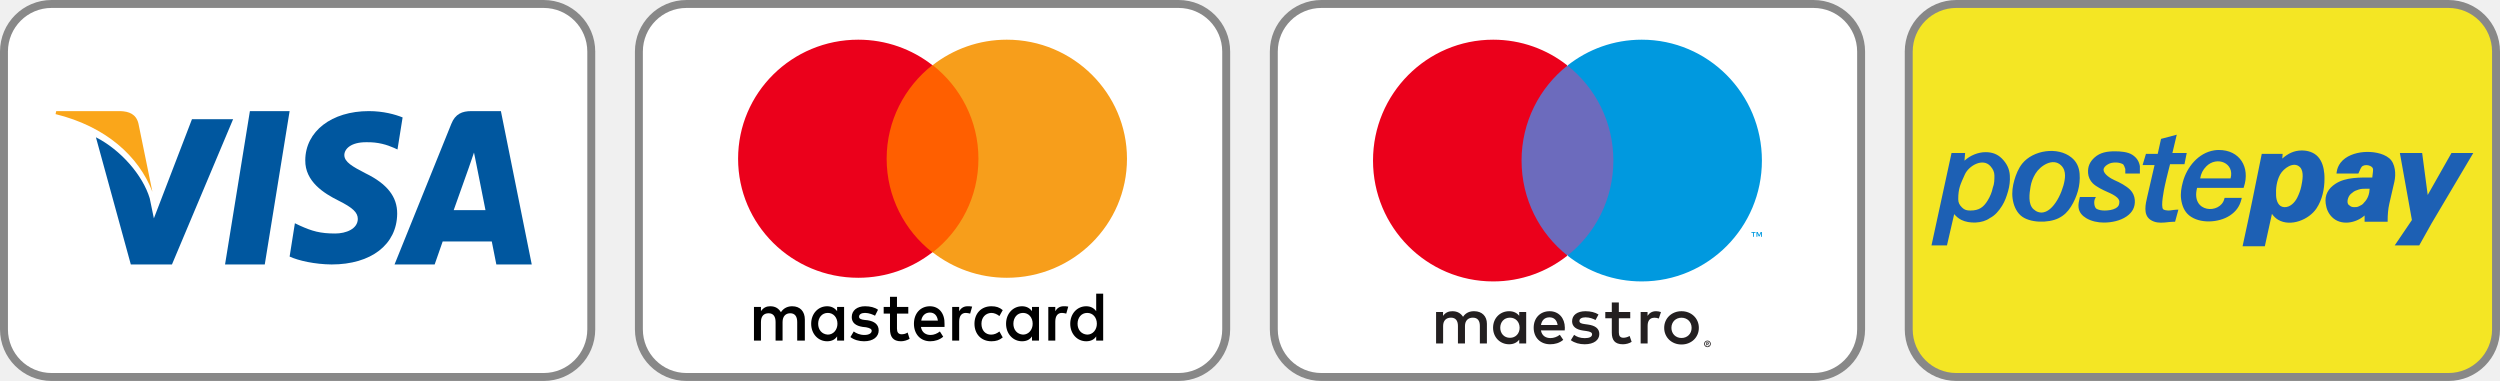
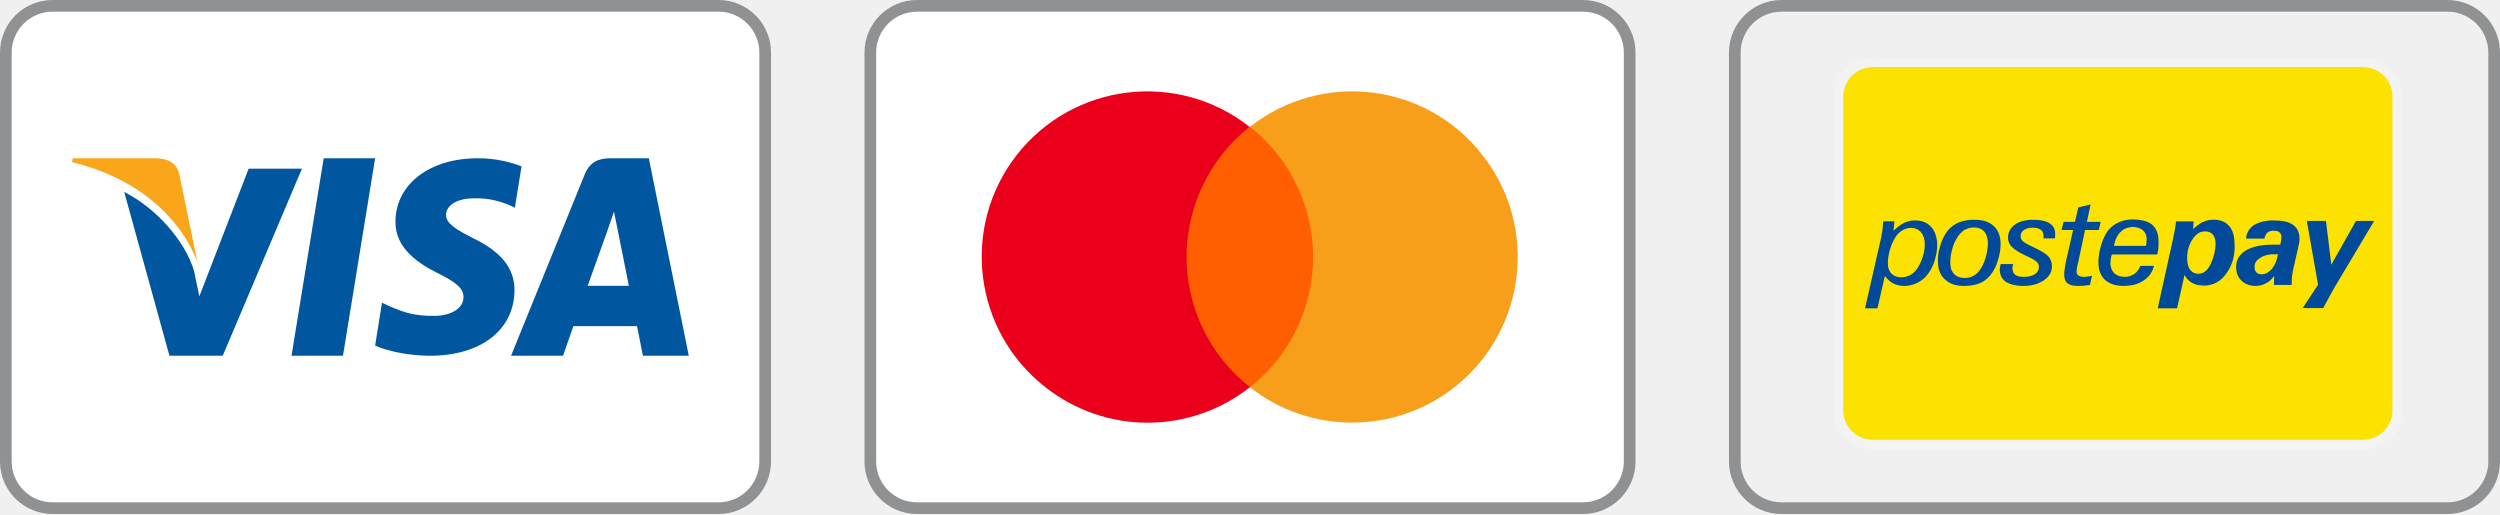
- <svg xmlns="http://www.w3.org/2000/svg" width="315px" height="48px" viewBox="0 0 315 48" version="1.1">
-   <g id="Planche-logo-2" stroke="none" stroke-width="1" fill="none" fill-rule="evenodd">
-     <g id="Group-5">
-       <g id="Group-3" transform="translate(80, 0)">
-         <rect id="Rectangle-Copy-2" stroke="#888888" fill="#FFFFFF" x="0.5" y="0.5" width="74" height="47" rx="6" />
-         <g id="Mastercard-logo-Copy" transform="translate(13, 5)" fill-rule="nonzero">
-           <g id="g15" transform="translate(2, 32)" fill="#000000">
-             <path d="M6.411,5.912 L6.411,3.265 C6.411,2.25 5.825,1.588 4.819,1.588 C4.316,1.588 3.771,1.765 3.394,2.338 C3.101,1.853 2.682,1.588 2.053,1.588 C1.634,1.588 1.215,1.721 0.88,2.206 L0.88,1.676 L0,1.676 L0,5.912 L0.88,5.912 L0.88,3.574 C0.88,2.824 1.257,2.471 1.844,2.471 C2.43,2.471 2.724,2.868 2.724,3.574 L2.724,5.912 L3.604,5.912 L3.604,3.574 C3.604,2.824 4.023,2.471 4.568,2.471 C5.154,2.471 5.448,2.868 5.448,3.574 L5.448,5.912 L6.411,5.912 L6.411,5.912 Z M19.444,1.676 L18.019,1.676 L18.019,0.397 L17.139,0.397 L17.139,1.676 L16.343,1.676 L16.343,2.515 L17.139,2.515 L17.139,4.456 C17.139,5.426 17.516,6 18.522,6 C18.899,6 19.318,5.868 19.611,5.691 L19.36,4.897 C19.109,5.074 18.815,5.118 18.606,5.118 C18.187,5.118 18.019,4.853 18.019,4.412 L18.019,2.515 L19.444,2.515 L19.444,1.676 L19.444,1.676 Z M26.903,1.588 C26.4,1.588 26.065,1.853 25.855,2.206 L25.855,1.676 L24.975,1.676 L24.975,5.912 L25.855,5.912 L25.855,3.529 C25.855,2.824 26.149,2.426 26.693,2.426 C26.861,2.426 27.07,2.471 27.238,2.515 L27.49,1.632 C27.322,1.588 27.07,1.588 26.903,1.588 L26.903,1.588 L26.903,1.588 Z M15.63,2.029 C15.211,1.721 14.625,1.588 13.996,1.588 C12.99,1.588 12.32,2.118 12.32,2.956 C12.32,3.662 12.823,4.059 13.703,4.191 L14.122,4.235 C14.583,4.324 14.834,4.456 14.834,4.676 C14.834,4.985 14.499,5.206 13.912,5.206 C13.326,5.206 12.865,4.985 12.571,4.765 L12.152,5.471 C12.613,5.824 13.242,6 13.87,6 C15.044,6 15.714,5.426 15.714,4.632 C15.714,3.882 15.17,3.485 14.331,3.353 L13.912,3.309 C13.535,3.265 13.242,3.176 13.242,2.912 C13.242,2.603 13.535,2.426 13.996,2.426 C14.499,2.426 15.002,2.647 15.253,2.779 L15.63,2.029 L15.63,2.029 Z M39.013,1.588 C38.51,1.588 38.175,1.853 37.966,2.206 L37.966,1.676 L37.086,1.676 L37.086,5.912 L37.966,5.912 L37.966,3.529 C37.966,2.824 38.259,2.426 38.804,2.426 C38.971,2.426 39.181,2.471 39.349,2.515 L39.6,1.632 C39.432,1.588 39.181,1.588 39.013,1.588 L39.013,1.588 L39.013,1.588 Z M27.783,3.794 C27.783,5.074 28.621,6 29.92,6 C30.507,6 30.926,5.868 31.345,5.515 L30.926,4.765 C30.59,5.029 30.255,5.162 29.878,5.162 C29.166,5.162 28.663,4.632 28.663,3.794 C28.663,3 29.166,2.471 29.878,2.426 C30.255,2.426 30.59,2.559 30.926,2.824 L31.345,2.074 C30.926,1.721 30.507,1.588 29.92,1.588 C28.621,1.588 27.783,2.515 27.783,3.794 L27.783,3.794 L27.783,3.794 Z M35.912,3.794 L35.912,1.676 L35.032,1.676 L35.032,2.206 C34.739,1.809 34.32,1.588 33.775,1.588 C32.644,1.588 31.764,2.515 31.764,3.794 C31.764,5.074 32.644,6 33.775,6 C34.362,6 34.781,5.779 35.032,5.382 L35.032,5.912 L35.912,5.912 L35.912,3.794 Z M32.686,3.794 C32.686,3.044 33.147,2.426 33.901,2.426 C34.613,2.426 35.116,3 35.116,3.794 C35.116,4.544 34.613,5.162 33.901,5.162 C33.147,5.118 32.686,4.544 32.686,3.794 L32.686,3.794 Z M22.168,1.588 C20.994,1.588 20.156,2.471 20.156,3.794 C20.156,5.118 20.994,6 22.21,6 C22.796,6 23.383,5.824 23.844,5.426 L23.425,4.765 C23.09,5.029 22.67,5.206 22.251,5.206 C21.707,5.206 21.162,4.941 21.036,4.191 L24.011,4.191 C24.011,4.059 24.011,3.971 24.011,3.838 C24.053,2.471 23.299,1.588 22.168,1.588 L22.168,1.588 L22.168,1.588 Z M22.168,2.382 C22.712,2.382 23.09,2.735 23.173,3.397 L21.078,3.397 C21.162,2.824 21.539,2.382 22.168,2.382 L22.168,2.382 Z M44,3.794 L44,0 L43.12,0 L43.12,2.206 C42.827,1.809 42.408,1.588 41.863,1.588 C40.731,1.588 39.851,2.515 39.851,3.794 C39.851,5.074 40.731,6 41.863,6 C42.45,6 42.869,5.779 43.12,5.382 L43.12,5.912 L44,5.912 L44,3.794 Z M40.773,3.794 C40.773,3.044 41.234,2.426 41.989,2.426 C42.701,2.426 43.204,3 43.204,3.794 C43.204,4.544 42.701,5.162 41.989,5.162 C41.234,5.118 40.773,4.544 40.773,3.794 L40.773,3.794 Z M11.356,3.794 L11.356,1.676 L10.476,1.676 L10.476,2.206 C10.183,1.809 9.764,1.588 9.219,1.588 C8.088,1.588 7.208,2.515 7.208,3.794 C7.208,5.074 8.088,6 9.219,6 C9.806,6 10.225,5.779 10.476,5.382 L10.476,5.912 L11.356,5.912 L11.356,3.794 Z M8.088,3.794 C8.088,3.044 8.549,2.426 9.303,2.426 C10.015,2.426 10.518,3 10.518,3.794 C10.518,4.544 10.015,5.162 9.303,5.162 C8.549,5.118 8.088,4.544 8.088,3.794 Z" id="XMLID_1775_" />
-           </g>
-           <g id="XMLID_328_">
-             <rect id="rect19" fill="#FF5F00" x="17.876" y="3.208" width="13.249" height="23.583" />
-             <path d="M18.717,15 C18.717,10.208 20.988,5.958 24.479,3.208 C21.913,1.208 18.675,0 15.142,0 C6.772,0 0,6.708 0,15 C0,23.292 6.772,30 15.142,30 C18.675,30 21.913,28.792 24.479,26.792 C20.988,24.083 18.717,19.792 18.717,15 Z" id="XMLID_330_" fill="#EB001B" />
-             <path d="M49,15 C49,23.292 42.228,30 33.858,30 C30.325,30 27.087,28.792 24.521,26.792 C28.054,24.042 30.283,19.792 30.283,15 C30.283,10.208 28.012,5.958 24.521,3.208 C27.087,1.208 30.325,0 33.858,0 C42.228,0 49,6.75 49,15 Z" id="path22" fill="#F79E1B" />
+ <svg xmlns="http://www.w3.org/2000/svg" xmlns:xlink="http://www.w3.org/1999/xlink" width="107" height="22" viewBox="0 0 107 22" version="1.1" id="svg5" xml:space="preserve">
+   <defs id="defs1">
+     <rect id="path-1" x="0" y="0" width="33" height="22" rx="2" />
+   </defs>
+   <g id="Page-1" stroke="none" stroke-width="1" fill="none" fill-rule="evenodd">
+     <g id="Frise-couleur">
+       <g id="Visa">
+         <rect id="Rectangle" stroke="#909192" stroke-width="0.5" fill="#ffffff" x="0.25" y="0.25" width="32.5" height="21.5" rx="2" />
+         <g id="Visa_Inc._logo" transform="translate(3.08,6.7733)" fill-rule="nonzero">
+           <polygon id="polygon9" fill="#00579f" points="10.774,0 12.976,0 11.599,8.453 9.397,8.453 " />
+           <path d="M 19.241,0.348 C 18.829,0.183 18.175,0 17.368,0 c -2.062,0 -3.515,1.114 -3.523,2.707 -0.017,1.175 1.04,1.828 1.83,2.22 0.808,0.4 1.083,0.662 1.083,1.019 -0.008,0.548 -0.653,0.801 -1.254,0.801 -0.834,0 -1.28,-0.13 -1.959,-0.435 L 13.269,6.181 12.976,8.018 c 0.49,0.226 1.392,0.427 2.329,0.436 2.191,0 3.618,-1.097 3.635,-2.795 0.008,-0.932 -0.55,-1.645 -1.753,-2.229 -0.73,-0.374 -1.178,-0.627 -1.178,-1.01 0.009,-0.348 0.378,-0.705 1.203,-0.705 0.679,-0.017 1.178,0.148 1.556,0.313 l 0.189,0.087 0.284,-1.767 z" id="path11" fill="#00579f" />
+           <path d="m 22.073,5.459 c 0.175,-0.486 0.846,-2.365 0.846,-2.365 -0.009,0.018 0.174,-0.495 0.279,-0.809 l 0.148,0.728 c 0,0 0.401,2.023 0.489,2.446 -0.331,0 -1.343,0 -1.762,0 z M 24.69,0 H 23.05 C 22.544,0 22.16,0.153 21.942,0.701 L 18.793,8.453 h 2.224 c 0,0 0.366,-1.043 0.445,-1.268 0.244,0 2.408,0 2.722,0 0.061,0.297 0.253,1.268 0.253,1.268 H 26.4 L 24.69,0 Z" id="path13" fill="#00579f" />
+           <path d="M 7.563,0.445 5.451,5.912 5.22,4.803 C 4.829,3.524 3.604,2.134 2.237,1.443 L 4.172,8.453 H 6.453 L 9.844,0.445 H 7.563 Z" id="path15" fill="#00579f" />
+           <path d="M 3.595,0 H 0.036 L 0,0.165 C 2.776,0.844 4.614,2.482 5.369,4.449 L 4.596,0.688 C 4.469,0.165 4.077,0.017 3.595,0 Z" id="path17" fill="#faa61a" />
+         </g>
+       </g>
+       <g id="Mastercard" transform="translate(37)">
+         <rect id="Rectangle-Copy" stroke="#909192" stroke-width="0.5" fill="#ffffff" x="0.25" y="0.25" width="32.5" height="21.5" rx="2" />
+         <g id="ma_symbol" transform="translate(5.0182,3.9117)" fill-rule="nonzero">
+           <g id="Group">
+             <rect id="rect1" fill="#ff5f00" x="8.372" y="1.517" width="6.201" height="11.142" />
+             <path d="m 8.765,7.088 c 0,-2.165 1.004,-4.232 2.697,-5.571 -3.071,-2.421 -7.539,-1.89 -9.961,1.201 -2.402,3.071 -1.87,7.52 1.22,9.941 2.579,2.028 6.181,2.028 8.76,0 C 9.769,11.321 8.765,9.254 8.765,7.088 Z" id="Path" fill="#eb001b" />
+             <path d="m 22.939,7.088 c 0,3.917 -3.169,7.087 -7.087,7.087 -1.594,0 -3.13,-0.531 -4.37,-1.516 3.071,-2.421 3.602,-6.87 1.181,-9.961 -0.354,-0.433 -0.748,-0.846 -1.181,-1.181 3.071,-2.421 7.539,-1.89 9.941,1.201 0.984,1.24 1.516,2.776 1.516,4.37 z" id="path1" fill="#f79e1b" />
          </g>
        </g>
      </g>
-       <g id="Group-2">
-         <rect id="Rectangle-Copy" stroke="#888888" fill="#FFFFFF" x="0.5" y="0.5" width="74" height="47" rx="6" />
-         <g id="Visa_Inc._logo-Copy" transform="translate(7, 14)" fill-rule="nonzero">
-           <polygon id="polygon9" fill="#00579F" points="26.361 19.322 21.356 19.322 24.487 0 29.492 0" />
-           <path d="M43.729,0.796 C42.793,0.418 41.308,0 39.472,0 C34.785,0 31.484,2.547 31.464,6.188 C31.425,8.874 33.827,10.367 35.624,11.262 C37.46,12.178 38.084,12.775 38.084,13.591 C38.065,14.844 36.6,15.422 35.234,15.422 C33.339,15.422 32.324,15.124 30.781,14.427 L30.156,14.128 L29.492,18.327 C30.605,18.843 32.656,19.302 34.785,19.322 C39.765,19.322 43.007,16.815 43.045,12.934 C43.064,10.805 41.796,9.174 39.062,7.84 C37.402,6.985 36.385,6.408 36.385,5.532 C36.404,4.736 37.245,3.92 39.119,3.92 C40.662,3.881 41.795,4.258 42.654,4.637 L43.083,4.835 L43.729,0.796 L43.729,0.796 L43.729,0.796 Z" id="path11" fill="#00579F" />
-           <path d="M50.166,12.477 C50.563,11.367 52.09,7.071 52.09,7.071 C52.07,7.112 52.486,5.94 52.723,5.221 L53.06,6.886 C53.06,6.886 53.973,11.511 54.171,12.477 C53.418,12.477 51.118,12.477 50.166,12.477 L50.166,12.477 Z M56.113,0 L52.386,0 C51.237,0 50.364,0.349 49.868,1.603 L42.712,19.322 L47.767,19.322 C47.767,19.322 48.599,16.937 48.778,16.424 C49.333,16.424 54.251,16.424 54.964,16.424 C55.102,17.102 55.539,19.322 55.539,19.322 L60,19.322 L56.113,0 L56.113,0 L56.113,0 Z" id="path13" fill="#00579F" />
-           <path d="M17.189,1.017 L12.388,13.513 L11.863,10.978 C10.975,8.054 8.191,4.877 5.085,3.297 L9.483,19.322 L14.667,19.322 L22.373,1.017 L17.189,1.017 L17.189,1.017 L17.189,1.017 Z" id="path15" fill="#00579F" />
-           <path d="M8.17,0 L0.083,0 L0,0.378 C6.309,1.93 10.487,5.672 12.203,10.169 L10.445,1.572 C10.156,0.378 9.266,0.039 8.17,0 L8.17,0 Z" id="path17" fill="#FAA61A" />
-         </g>
-       </g>
-       <g id="Group-2-Copy" transform="translate(240, 0)" fill="#F4E624" stroke="#888888">
-         <rect id="Rectangle-Copy" x="0.5" y="0.5" width="74" height="47" rx="6" />
-       </g>
-       <g id="Group-4" transform="translate(160, 0)">
-         <rect id="Rectangle-Copy-3" stroke="#888888" fill="#FFFFFF" x="0.5" y="0.5" width="74" height="47" rx="6" />
-         <g id="Maestro_2016-Copy" transform="translate(13, 5)" fill-rule="nonzero">
-           <g id="Group" transform="translate(48.33784, 24.33784) scale(-1, 1) rotate(-180) translate(-48.33784, -24.33784) translate(47.67568, 23.83784)" fill="#0099DF">
-             <path d="M1.324,6.74460487e-15 L1.324,0.61 L1.165,0.61 L0.981,0.191 L0.799,0.61 L0.639,0.61 L0.639,6.74460487e-15 L0.752,6.74460487e-15 L0.752,0.46 L0.924,0.063 L1.04,0.063 L1.212,0.461 L1.212,6.74460487e-15 L1.324,6.74460487e-15 Z M0.316,4.35762537e-15 L0.316,0.506 L0.52,0.506 L0.52,0.609 L-1.41290883e-14,0.609 L-1.41290883e-14,0.506 L0.204,0.506 L0.204,4.35762537e-15 L0.316,4.35762537e-15 Z" id="Shape" />
-           </g>
-           <polygon id="Path" fill="#6C6BBD" points="31.122 27.149 17.878 27.149 17.878 3.311 31.122 3.311" />
-           <g id="Group" transform="translate(12.25, 15.22973) scale(-1, 1) rotate(-180) translate(-12.25, -15.22973) " fill="#EB001B">
-             <path d="M18.717,15.23 C18.717,20.087 20.978,24.415 24.5,27.203 C21.925,29.242 18.674,30.459 15.142,30.459 C6.779,30.459 -1.88197806e-14,23.641 -1.88197806e-14,15.23 C-1.88197806e-14,6.818 6.779,9.40989028e-15 15.142,9.40989028e-15 C18.674,9.40989028e-15 21.925,1.217 24.5,3.256 C20.978,6.045 18.717,10.372 18.717,15.23" id="Path" />
-           </g>
-           <g id="Group" transform="translate(36.75, 15.22973) scale(-1, 1) rotate(-180) translate(-36.75, -15.22973) translate(24.5, 0)" fill="#0099DF">
-             <path d="M24.5,15.23 C24.5,6.818 17.721,0 9.359,0 C5.827,0 2.576,1.217 0,3.256 C3.523,6.045 5.784,10.372 5.784,15.23 C5.784,20.087 3.523,24.415 0,27.203 C2.576,29.242 5.827,30.459 9.359,30.459 C17.721,30.459 24.5,23.641 24.5,15.23" id="Path" />
-           </g>
-           <g id="Group" transform="translate(24.5, 35.75676) scale(-1, 1) rotate(-180) translate(-24.5, -35.75676) translate(7.945946, 33.10811)" fill="#231F20">
-             <path d="M27.711,4.193 C27.888,4.193 28.142,4.16 28.337,4.085 L28.066,3.272 C27.88,3.347 27.695,3.372 27.517,3.372 C26.942,3.372 26.655,3.007 26.655,2.351 L26.655,0.126 L25.776,0.126 L25.776,4.094 L26.646,4.094 L26.646,3.612 C26.874,3.961 27.204,4.193 27.711,4.193 M24.464,3.305 L23.028,3.305 L23.028,1.512 C23.028,1.114 23.171,0.848 23.611,0.848 C23.839,0.848 24.126,0.923 24.387,1.073 L24.641,0.334 C24.362,0.143 23.923,0.027 23.543,0.027 C22.503,0.027 22.141,0.575 22.141,1.496 L22.141,3.305 L21.321,3.305 L21.321,4.094 L22.141,4.094 L22.141,5.297 L23.028,5.297 L23.028,4.094 L24.464,4.094 L24.464,3.305 Z M13.218,2.459 C13.312,3.032 13.665,3.422 14.291,3.422 C14.857,3.422 15.22,3.073 15.313,2.459 L13.218,2.459 Z M16.226,2.11 C16.218,3.347 15.44,4.193 14.308,4.193 C13.125,4.193 12.297,3.347 12.297,2.11 C12.297,0.849 13.159,0.028 14.368,0.028 C14.976,0.028 15.533,0.177 16.023,0.583 L15.592,1.223 C15.254,0.957 14.823,0.808 14.418,0.808 C13.852,0.808 13.337,1.065 13.21,1.778 L16.209,1.778 C16.218,1.887 16.226,1.994 16.226,2.11 M20.087,3.081 C19.842,3.231 19.344,3.422 18.829,3.422 C18.347,3.422 18.06,3.247 18.06,2.956 C18.06,2.691 18.363,2.616 18.743,2.567 L19.157,2.509 C20.036,2.384 20.568,2.019 20.568,1.321 C20.568,0.566 19.892,0.027 18.727,0.027 C18.067,0.027 17.459,0.193 16.978,0.542 L17.392,1.214 C17.687,0.99 18.127,0.799 18.736,0.799 C19.335,0.799 19.656,0.973 19.656,1.281 C19.656,1.504 19.428,1.629 18.947,1.695 L18.533,1.753 C17.628,1.878 17.138,2.276 17.138,2.923 C17.138,3.712 17.798,4.193 18.82,4.193 C19.462,4.193 20.045,4.052 20.467,3.778 L20.087,3.081 Z M30.923,3.374 C30.742,3.374 30.574,3.342 30.419,3.28 C30.264,3.218 30.13,3.13 30.016,3.018 C29.903,2.906 29.814,2.771 29.75,2.614 C29.685,2.458 29.653,2.285 29.653,2.097 C29.653,1.908 29.685,1.736 29.75,1.579 C29.814,1.422 29.903,1.287 30.016,1.175 C30.13,1.063 30.264,0.976 30.419,0.913 C30.574,0.85 30.742,0.82 30.923,0.82 C31.103,0.82 31.272,0.85 31.426,0.913 C31.582,0.976 31.717,1.063 31.831,1.175 C31.946,1.287 32.035,1.422 32.1,1.579 C32.165,1.736 32.197,1.908 32.197,2.097 C32.197,2.285 32.165,2.458 32.1,2.614 C32.035,2.771 31.946,2.906 31.831,3.018 C31.717,3.13 31.582,3.218 31.426,3.28 C31.272,3.342 31.103,3.374 30.923,3.374 M30.923,4.193 C31.236,4.193 31.526,4.14 31.793,4.033 C32.06,3.926 32.291,3.779 32.485,3.592 C32.681,3.405 32.832,3.184 32.943,2.929 C33.053,2.673 33.108,2.396 33.108,2.097 C33.108,1.797 33.053,1.52 32.943,1.264 C32.832,1.01 32.681,0.788 32.485,0.6 C32.291,0.413 32.06,0.267 31.793,0.16 C31.526,0.053 31.236,8.40168775e-17 30.923,8.40168775e-17 C30.609,8.40168775e-17 30.319,0.053 30.052,0.16 C29.785,0.267 29.556,0.413 29.363,0.6 C29.169,0.788 29.017,1.01 28.907,1.264 C28.797,1.52 28.742,1.797 28.742,2.097 C28.742,2.396 28.797,2.673 28.907,2.929 C29.017,3.184 29.169,3.405 29.363,3.592 C29.556,3.779 29.785,3.926 30.052,4.033 C30.319,4.14 30.609,4.193 30.923,4.193 M8.085,2.11 C8.085,2.807 8.55,3.38 9.31,3.38 C10.036,3.38 10.526,2.832 10.526,2.11 C10.526,1.388 10.036,0.841 9.31,0.841 C8.55,0.841 8.085,1.413 8.085,2.11 M11.354,2.11 L11.354,4.094 L10.476,4.094 L10.476,3.612 C10.197,3.969 9.775,4.193 9.201,4.193 C8.068,4.193 7.181,3.322 7.181,2.11 C7.181,0.899 8.068,0.027 9.201,0.027 C9.775,0.027 10.197,0.251 10.476,0.608 L10.476,0.126 L11.354,0.126 L11.354,2.11 Z M6.404,0.126 L6.404,2.616 C6.404,3.554 5.796,4.185 4.816,4.193 C4.3,4.202 3.768,4.044 3.396,3.488 C3.118,3.927 2.678,4.193 2.061,4.193 C1.63,4.193 1.208,4.069 0.878,3.604 L0.878,4.094 L-1.88197806e-14,4.094 L-1.88197806e-14,0.126 L0.887,0.126 L0.887,2.326 C0.887,3.014 1.276,3.38 1.875,3.38 C2.458,3.38 2.754,3.007 2.754,2.334 L2.754,0.126 L3.641,0.126 L3.641,2.326 C3.641,3.014 4.047,3.38 4.629,3.38 C5.23,3.38 5.517,3.007 5.517,2.334 L5.517,0.126 L6.404,0.126 Z" id="Shape" />
-           </g>
-           <g id="Group" transform="translate(42.21622, 38.24324) scale(-1, 1) rotate(-180) translate(-42.21622, -38.24324) translate(41.71622, 37.74324)" fill="#231F20">
-             <path d="M0.354,0.537 L0.354,0.434 L0.449,0.434 C0.47,0.434 0.488,0.439 0.5,0.447 C0.513,0.455 0.52,0.469 0.52,0.486 C0.52,0.503 0.513,0.516 0.5,0.524 C0.488,0.533 0.47,0.537 0.449,0.537 L0.354,0.537 Z M0.45,0.609 C0.499,0.609 0.537,0.598 0.564,0.576 C0.591,0.554 0.604,0.524 0.604,0.486 C0.604,0.454 0.594,0.428 0.572,0.407 C0.551,0.387 0.52,0.374 0.481,0.369 L0.607,0.224 L0.509,0.224 L0.392,0.368 L0.354,0.368 L0.354,0.224 L0.272,0.224 L0.272,0.609 L0.45,0.609 Z M0.425,0.092 C0.47,0.092 0.512,0.1 0.55,0.117 C0.589,0.134 0.623,0.157 0.652,0.186 C0.681,0.215 0.704,0.249 0.721,0.289 C0.737,0.328 0.746,0.37 0.746,0.415 C0.746,0.46 0.737,0.502 0.721,0.541 C0.704,0.58 0.681,0.615 0.652,0.644 C0.623,0.673 0.589,0.696 0.55,0.712 C0.512,0.729 0.47,0.737 0.425,0.737 C0.38,0.737 0.337,0.729 0.298,0.712 C0.258,0.696 0.223,0.673 0.194,0.644 C0.165,0.615 0.142,0.58 0.126,0.541 C0.109,0.502 0.101,0.46 0.101,0.415 C0.101,0.37 0.109,0.328 0.126,0.289 C0.142,0.249 0.165,0.215 0.194,0.186 C0.223,0.157 0.258,0.134 0.298,0.117 C0.337,0.1 0.38,0.092 0.425,0.092 M0.425,0.83 C0.484,0.83 0.538,0.819 0.589,0.797 C0.641,0.776 0.685,0.746 0.724,0.708 C0.762,0.671 0.792,0.627 0.814,0.576 C0.836,0.526 0.847,0.472 0.847,0.415 C0.847,0.358 0.836,0.304 0.814,0.254 C0.792,0.204 0.762,0.16 0.724,0.123 C0.685,0.085 0.641,0.055 0.589,0.033 C0.538,0.011 0.484,0 0.425,0 C0.365,0 0.31,0.011 0.258,0.033 C0.206,0.055 0.161,0.085 0.123,0.123 C0.085,0.16 0.055,0.204 0.033,0.254 C0.011,0.304 0,0.358 0,0.415 C0,0.472 0.011,0.526 0.033,0.576 C0.055,0.627 0.085,0.671 0.123,0.708 C0.161,0.746 0.206,0.776 0.258,0.797 C0.31,0.819 0.365,0.83 0.425,0.83" id="Shape" />
-           </g>
+       <g id="CB" transform="translate(74)">
+         <mask id="mask-2" fill="#ffffff">
+           <use xlink:href="#path-1" id="use1" />
+         </mask>
+         <rect stroke="#909192" stroke-width="0.5" x="0.25" y="0.25" width="32.5" height="21.5" rx="2" id="rect2" />
+         <g style="fill:none" id="g6" transform="matrix(0.4197501,0,0,0.4197501,4.470851,2.451941)">
+           <rect x="0.5" y="0.5" width="57" height="39" rx="3.5" fill="#fbe200" stroke="#f3f3f3" id="rect1-8" />
+           <path fill-rule="evenodd" clip-rule="evenodd" d="m 7.432,16.8 c -0.001,4e-4 -0.002,9e-4 -0.003,0.001 v 0.664 c -0.164,0.046 -0.331,0.142 -0.495,0.237 -0.31,0.214 -0.571,0.521 -0.759,0.904 -0.214,0.38 -0.38,0.832 -0.498,1.33 -0.119,0.521 -0.142,0.927 -0.119,1.261 0.023,0.38 0.165,0.667 0.403,0.904 0.238,0.214 0.548,0.333 0.927,0.333 0.189,0 0.375,-0.022 0.541,-0.071 v 0.948 H 7.221 C 6.769,23.313 6.412,23.217 6.079,23.052 5.769,22.887 5.485,22.623 5.247,22.293 l -0.759,3.303 H 3.224 V 25.593 L 4.864,18.392 C 4.888,18.25 4.912,18.114 4.935,17.977 4.959,17.84 4.983,17.703 5.006,17.561 5.029,17.277 5.053,17.013 5.079,16.729 h 1.142 l -0.096,0.974 c 0.356,-0.356 0.713,-0.64 1.069,-0.808 0.065,-0.042 0.147,-0.067 0.215,-0.088 0.008,-0.003 0.015,-0.005 0.023,-0.007 z m 0.003,6.512 v 6e-4 H 7.429 c 0.002,-2e-4 0.004,-4e-4 0.007,-6e-4 z m 0,0 v -0.95 c -0.002,7e-4 -0.004,0.001 -0.007,0.002 v -0.002 c 0.165,-0.046 0.333,-0.119 0.475,-0.191 0.31,-0.191 0.571,-0.475 0.785,-0.855 0.214,-0.38 0.38,-0.785 0.498,-1.234 0.119,-0.452 0.142,-0.878 0.119,-1.284 -0.046,-0.429 -0.191,-0.759 -0.429,-1.023 -0.261,-0.261 -0.594,-0.38 -0.974,-0.38 -0.165,0 -0.333,0.023 -0.475,0.073 v -0.002 c 0.001,-3e-4 0.002,-7e-4 0.003,-0.001 v -0.665 c 0.283,-0.118 0.615,-0.164 0.924,-0.164 0.617,0 1.142,0.191 1.521,0.571 0.403,0.38 0.617,0.927 0.69,1.591 0.046,0.475 0,0.997 -0.142,1.544 -0.119,0.548 -0.31,1.023 -0.571,1.426 -0.284,0.498 -0.667,0.878 -1.142,1.142 -0.378,0.236 -0.805,0.355 -1.277,0.402 z" fill="#004a99" id="path1-0" />
+           <path fill-rule="evenodd" clip-rule="evenodd" d="m 37.563,17.79 c 0.12,-0.02 0.226,-0.038 0.35,-0.038 0.31,0 0.548,0.096 0.733,0.281 0.168,0.168 0.287,0.429 0.31,0.785 0.023,0.307 0,0.663 -0.096,1.092 -0.092,0.429 -0.238,0.832 -0.403,1.188 -0.168,0.333 -0.333,0.571 -0.548,0.736 -0.119,0.096 -0.261,0.168 -0.403,0.191 v 0.007 c -0.091,0.023 -0.186,0.045 -0.281,0.045 -0.333,0 -0.594,-0.119 -0.785,-0.333 -0.214,-0.214 -0.31,-0.525 -0.356,-0.927 -0.069,-0.785 0.073,-1.498 0.452,-2.138 0.261,-0.449 0.594,-0.759 0.974,-0.878 v -0.003 c 0.018,-0.003 0.035,-0.006 0.052,-0.009 z m -0.052,-0.912 v -0.007 c 0.073,-0.023 0.119,-0.046 0.165,-0.073 0.333,-0.165 0.713,-0.238 1.115,-0.238 0.617,0 1.115,0.191 1.472,0.548 0.356,0.356 0.571,0.878 0.617,1.567 0.119,1.284 -0.119,2.376 -0.736,3.254 -0.594,0.904 -1.403,1.353 -2.399,1.353 -0.036,0 -0.078,-0.006 -0.119,-0.011 -0.04,-0.006 -0.08,-0.011 -0.116,-0.012 v -1.228 c -0.001,3e-4 -0.002,6e-4 -0.003,8e-4 v 1.227 c 0.001,0 0.002,0 0.003,0 v 0.007 c -0.356,-0.023 -0.667,-0.119 -0.927,-0.261 -0.333,-0.165 -0.594,-0.452 -0.785,-0.808 l -0.759,3.399 h -1.973 l 1.521,-6.89 c 0.191,-0.878 0.31,-1.544 0.356,-1.973 h 1.782 l -0.046,0.785 c 0.284,-0.261 0.548,-0.475 0.832,-0.64 z" fill="#004a99" id="path2" />
+           <path fill-rule="evenodd" clip-rule="evenodd" d="M 45.326,20.105 C 45.28,20.082 45.23,20.082 45.184,20.082 h -0.214 c -0.31,0 -0.594,0.023 -0.832,0.096 -0.261,0.073 -0.475,0.165 -0.667,0.31 -0.403,0.261 -0.571,0.594 -0.521,0.974 0,0.214 0.073,0.38 0.214,0.498 0.119,0.119 0.284,0.165 0.498,0.165 0.165,0 0.333,-0.023 0.475,-0.096 v -0.003 c 0.191,-0.096 0.38,-0.238 0.571,-0.452 0.31,-0.376 0.525,-0.875 0.617,-1.468 z m -1.188,-0.977 v 0.003 c 0.261,-0.023 0.571,-0.023 0.878,-0.023 h 0.333 0.214 c 0.014,-0.071 0.028,-0.135 0.041,-0.194 0.031,-0.14 0.055,-0.252 0.055,-0.353 0.023,-0.119 0.023,-0.214 0.023,-0.31 -0.023,-0.191 -0.096,-0.333 -0.238,-0.429 -0.119,-0.096 -0.31,-0.142 -0.548,-0.142 -0.284,0 -0.498,0.073 -0.64,0.191 -0.012,0.012 -0.024,0.022 -0.036,0.033 v 0 c -0.034,0.03 -0.066,0.058 -0.083,0.109 -0.096,0.119 -0.142,0.284 -0.191,0.475 h -1.878 c 0.046,-0.594 0.333,-1.046 0.808,-1.379 0.36,-0.211 0.762,-0.353 1.261,-0.426 0.238,-0.046 0.498,-0.046 0.759,-0.046 0.832,0 1.449,0.119 1.901,0.403 0.429,0.284 0.667,0.69 0.713,1.234 0.023,0.165 0.023,0.333 0,0.521 -0.019,0.136 -0.056,0.306 -0.095,0.482 l -0.024,0.112 -0.498,2.185 c -0.052,0.188 -0.079,0.375 -0.107,0.572 v 10e-5 c -0.011,0.077 -0.022,0.156 -0.035,0.236 -0.023,0.284 -0.023,0.548 -0.023,0.832 h -1.805 v -0.452 c 0,-0.085 0.006,-0.162 0.012,-0.24 v 0 c 0.006,-0.077 0.011,-0.153 0.011,-0.235 -0.238,0.333 -0.521,0.594 -0.808,0.736 v 0.003 l -0.046,0.023 c -0.31,0.165 -0.64,0.261 -1.046,0.261 -0.571,0 -1.023,-0.165 -1.379,-0.475 -0.356,-0.31 -0.548,-0.713 -0.594,-1.234 -0.073,-0.808 0.238,-1.426 0.904,-1.855 0.521,-0.333 1.234,-0.548 2.162,-0.617 z" fill="#004a99" id="path3-2" />
+           <path d="m 47.847,25.57 1.567,-2.376 -1.142,-6.511 h 1.95 l 0.544,4.468 2.518,-4.468 H 55.14 l -4.039,6.772 -1.165,2.115 z" fill="#004a99" id="path4-4" />
+           <path fill-rule="evenodd" clip-rule="evenodd" d="m 13.827,17.42 c 0.162,-0.048 0.306,-0.071 0.469,-0.071 0.452,0 0.785,0.119 1.02,0.36 0.238,0.214 0.383,0.571 0.429,1.069 0.023,0.38 -0.023,0.808 -0.142,1.33 -0.119,0.498 -0.284,0.95 -0.521,1.353 -0.214,0.356 -0.452,0.62 -0.736,0.785 -0.141,0.095 -0.328,0.168 -0.518,0.214 V 22.458 c -0.142,0.023 -0.287,0.046 -0.452,0.046 -0.429,0 -0.762,-0.119 -1.023,-0.356 -0.238,-0.238 -0.406,-0.544 -0.429,-0.974 -0.023,-0.38 0,-0.832 0.119,-1.353 0.119,-0.521 0.284,-0.95 0.498,-1.307 0.211,-0.38 0.475,-0.663 0.759,-0.878 0.165,-0.096 0.356,-0.168 0.521,-0.214 h 0.007 z m 0,-0.83 c 0.19,-0.022 0.399,-0.022 0.611,-0.022 0.759,0 1.353,0.191 1.805,0.548 0.475,0.38 0.713,0.904 0.785,1.567 0.046,0.521 0,1.092 -0.165,1.686 -0.142,0.594 -0.356,1.115 -0.64,1.544 -0.333,0.498 -0.713,0.855 -1.188,1.069 -0.333,0.165 -0.736,0.261 -1.211,0.31 v -0.003 c 0.001,0 0.002,0 0.003,0 v -0.829 c -0.001,3e-4 -0.002,5e-4 -0.003,8e-4 v 0.828 c -0.079,2e-4 -0.163,0.005 -0.25,0.011 -0.096,0.006 -0.195,0.012 -0.294,0.012 -0.759,0 -1.379,-0.191 -1.828,-0.594 -0.475,-0.38 -0.736,-0.927 -0.785,-1.617 -0.046,-0.571 0,-1.142 0.191,-1.759 0.165,-0.617 0.403,-1.142 0.736,-1.591 0.31,-0.403 0.69,-0.69 1.165,-0.904 0.31,-0.119 0.69,-0.214 1.069,-0.261 z m 0,0 c -0.002,3e-4 -0.004,5e-4 -0.007,8e-4 v 0.832 c 0.002,-7e-4 0.004,-0.001 0.007,-0.002 z" fill="#004a99" id="path5-8" />
+           <path d="m 18.335,21.079 c -0.046,0.119 -0.073,0.214 -0.073,0.31 -0.023,0.096 -0.023,0.165 0,0.238 0.023,0.261 0.119,0.452 0.31,0.571 0.191,0.142 0.452,0.191 0.832,0.191 0.498,0 0.878,-0.096 1.165,-0.284 0.284,-0.214 0.403,-0.475 0.38,-0.785 0,-0.191 -0.096,-0.356 -0.261,-0.498 -0.165,-0.142 -0.498,-0.333 -1.023,-0.571 -0.667,-0.31 -1.142,-0.594 -1.403,-0.855 -0.284,-0.238 -0.429,-0.548 -0.452,-0.878 -0.046,-0.571 0.165,-1.023 0.617,-1.403 0.475,-0.356 1.115,-0.548 1.924,-0.548 0.736,0 1.284,0.119 1.64,0.333 0.38,0.214 0.571,0.521 0.617,0.974 0,0.073 0,0.142 0,0.238 0,0.073 0,0.191 -0.023,0.356 h -1.165 c 0,-0.073 0,-0.142 0,-0.191 0,-0.05 0,-0.119 0,-0.165 -0.023,-0.238 -0.119,-0.429 -0.31,-0.548 -0.165,-0.119 -0.429,-0.191 -0.785,-0.191 -0.403,0 -0.713,0.096 -0.927,0.261 -0.238,0.165 -0.333,0.403 -0.31,0.69 0.023,0.165 0.096,0.333 0.261,0.452 0.142,0.142 0.498,0.333 1.046,0.594 0.759,0.356 1.284,0.667 1.498,0.904 0.214,0.238 0.356,0.548 0.38,0.904 0.046,0.594 -0.191,1.115 -0.759,1.521 -0.548,0.403 -1.284,0.617 -2.185,0.617 -0.713,0 -1.261,-0.142 -1.686,-0.38 -0.403,-0.261 -0.617,-0.617 -0.667,-1.092 -0.023,-0.096 -0.023,-0.214 0,-0.356 0.023,-0.119 0.046,-0.261 0.073,-0.403 h 1.287 z" fill="#004a99" id="path6" />
+           <path d="m 26.153,23.217 c -0.238,0.023 -0.452,0.046 -0.64,0.073 -0.191,0 -0.38,0.023 -0.548,0.023 -0.475,0 -0.832,-0.073 -1.046,-0.238 -0.238,-0.142 -0.356,-0.403 -0.38,-0.759 -0.023,-0.119 0,-0.333 0.023,-0.594 0.023,-0.284 0.096,-0.571 0.142,-0.878 l 0.736,-3.231 h -1.188 l 0.214,-0.832 h 1.165 L 24.965,15.31 26.225,15 25.846,16.782 h 1.403 l -0.191,0.832 h -1.403 l -0.713,3.373 c -0.073,0.261 -0.119,0.452 -0.119,0.571 -0.023,0.142 -0.046,0.238 -0.023,0.31 0,0.191 0.073,0.31 0.191,0.38 0.119,0.096 0.333,0.142 0.617,0.142 0.096,0 0.238,-0.023 0.38,-0.046 0.119,0 0.261,-0.046 0.38,-0.073 z" fill="#004a99" id="path7" />
+           <path fill-rule="evenodd" clip-rule="evenodd" d="m 30.265,19.227 h 1.617 c 0.005,-0.051 0.011,-0.1 0.016,-0.146 0.017,-0.145 0.03,-0.262 0.03,-0.352 0.023,-0.119 0.023,-0.214 0,-0.31 -0.023,-0.356 -0.165,-0.617 -0.403,-0.808 -0.261,-0.191 -0.594,-0.31 -1.023,-0.31 -0.036,0 -0.078,0.006 -0.119,0.012 -0.041,0.006 -0.083,0.011 -0.119,0.011 v 0.003 c -0.38,0.046 -0.713,0.191 -0.974,0.475 -0.333,0.307 -0.571,0.782 -0.69,1.426 z m 0,0.875 v 0.003 h -1.878 c -0.073,0.191 -0.096,0.356 -0.119,0.548 -0.023,0.165 -0.023,0.333 -0.023,0.475 0.046,0.403 0.191,0.713 0.429,0.927 0.261,0.214 0.594,0.333 1.046,0.333 0.19,0 0.377,-0.023 0.544,-0.094 v 0.972 c 0.001,-10e-5 0.002,-3e-4 0.003,-4e-4 v 4e-4 c -0.214,0.023 -0.452,0.046 -0.69,0.046 -0.759,0 -1.353,-0.191 -1.805,-0.548 -0.429,-0.356 -0.69,-0.878 -0.736,-1.544 -0.046,-0.498 0,-1.069 0.165,-1.709 0.142,-0.617 0.38,-1.165 0.64,-1.617 0.284,-0.429 0.667,-0.785 1.115,-0.997 0.38,-0.214 0.808,-0.31 1.307,-0.356 v -0.003 h 0.261 c 0.832,0 1.472,0.165 1.901,0.475 0.403,0.31 0.667,0.808 0.713,1.498 0.023,0.238 0.023,0.498 0,0.759 0,0.261 -0.046,0.548 -0.119,0.832 z m 0.003,3.164 c 0.52,-0.073 0.971,-0.238 1.35,-0.498 0.548,-0.356 0.904,-0.858 1.069,-1.498 h -1.403 c -0.119,0.356 -0.333,0.64 -0.617,0.832 -0.119,0.073 -0.261,0.145 -0.403,0.191 v 0.002 c 0.001,-5e-4 0.002,-10e-4 0.003,-0.002 z" fill="#004a99" id="path8" />
        </g>
      </g>
    </g>
-     <path d="M297.94,27.15 C296.835,28.136 294.95,28.47 293.833,27.354 C293.364,26.885 293.125,26.309 293.038,25.656 C292.89,24.545 293.371,23.735 294.288,23.143 C295.587,22.304 297.394,22.364 298.906,22.369 C298.928,22.037 299.006,21.707 299.006,21.369 C299.006,20.811 297.901,20.607 297.566,21.032 C297.426,21.21 297.307,21.554 297.2,21.766 L297.153,21.861 L294.396,21.861 L294.424,21.664 C294.484,21.242 294.645,20.854 294.904,20.514 C295.571,19.64 296.755,19.251 297.812,19.162 C298.848,19.075 300.231,19.252 301.052,19.946 C301.832,20.605 301.906,21.971 301.691,22.901 L301.052,25.672 C300.9,26.331 300.843,27.089 300.843,27.765 L300.843,27.937 L297.94,27.937 L297.94,27.15 L297.94,27.15 Z M298.576,23.78 L298.219,23.78 C297.886,23.78 297.527,23.771 297.207,23.878 C296.95,23.964 296.617,24.067 296.422,24.263 L296.407,24.278 L296.389,24.289 C296.242,24.377 296.118,24.503 296.023,24.645 C295.807,24.966 295.605,25.679 296.058,25.906 L296.083,25.918 L296.102,25.938 C296.226,26.061 296.454,26.1 296.62,26.1 C296.814,26.1 297.004,26.101 297.183,26.012 C297.45,25.879 297.686,25.801 297.862,25.537 L297.872,25.523 L297.884,25.511 C298.355,25.04 298.548,24.427 298.576,23.78 L298.576,23.78 Z M303.9,27.726 L302.384,19.278 L305.192,19.278 L305.891,24.567 L308.885,19.278 L311.633,19.278 L306.364,28.17 L304.823,30.922 L301.732,30.922 L303.9,27.726 L303.9,27.726 Z M287.568,19.979 C288.266,19.364 289.04,18.958 290.027,18.958 C290.777,18.958 291.56,19.187 292.074,19.762 C292.603,20.354 292.789,21.113 292.863,21.886 C292.884,22.105 292.884,22.325 292.884,22.545 C292.884,23.831 292.597,25.181 291.875,26.262 C290.927,27.682 288.629,28.61 287.062,27.701 C286.748,27.519 286.476,27.251 286.264,26.948 L285.368,31.029 L282.564,31.029 L282.609,30.82 C283.434,27.063 284.2,23.294 284.954,19.523 L284.981,19.384 L287.613,19.384 L287.568,19.979 L287.568,19.979 Z M287.299,21.985 C286.853,22.798 286.737,23.75 286.787,24.664 C286.822,25.299 287.067,26.054 287.807,26.101 C288.539,26.147 289.144,25.52 289.446,24.916 C289.671,24.464 289.865,23.965 289.964,23.468 C290.099,22.795 290.344,21.61 289.798,21.064 C289.003,20.271 287.717,21.223 287.299,21.985 L287.299,21.985 Z M250.706,27.486 C249.788,28.164 248.132,28.207 247.128,27.706 C246.767,27.525 246.481,27.274 246.227,26.978 L245.317,30.922 L243.367,30.922 L245.893,19.278 L247.605,19.278 L247.524,20.248 C248.234,19.586 249.235,19.171 250.19,19.172 C250.981,19.172 251.664,19.402 252.23,19.968 C252.828,20.566 253.187,21.248 253.24,22.105 C253.282,22.778 253.206,23.433 253.02,24.082 C252.832,24.739 252.622,25.357 252.254,25.938 C251.85,26.576 251.39,27.14 250.706,27.486 L250.706,27.486 Z M251.095,23.65 C251.294,23.152 251.296,22.642 251.296,22.115 C251.296,21.655 251.101,21.289 250.806,20.949 C249.845,19.842 248.061,20.891 247.575,21.973 C247.025,23.199 246.738,23.718 246.738,25.1 C246.738,25.558 246.907,25.837 247.22,26.15 C247.533,26.463 247.835,26.527 248.271,26.527 C249.345,26.527 249.924,26.132 250.468,25.225 C250.755,24.746 250.977,24.229 251.086,23.68 L251.089,23.665 L251.095,23.65 L251.095,23.65 Z M261.009,19.85 C261.664,20.385 261.963,21.06 262.031,21.888 C262.091,22.62 262.013,23.376 261.812,24.082 C261.615,24.77 261.322,25.44 260.938,26.045 C260.527,26.695 260.067,27.148 259.377,27.493 C258.112,28.125 255.698,28.128 254.602,27.147 C254.001,26.61 253.692,25.799 253.587,25.016 C253.482,24.235 253.589,23.461 253.805,22.708 C254.01,21.989 254.327,21.207 254.795,20.622 C256.166,18.909 259.279,18.436 261.009,19.85 L261.009,19.85 Z M256.219,26.358 C256.582,26.69 257.019,26.853 257.508,26.748 C259.019,26.427 260.203,23.502 260.194,22.117 C260.192,21.626 260.063,21.203 259.712,20.852 C258.679,19.818 257.062,20.888 256.464,21.884 C256.15,22.407 255.947,22.926 255.846,23.53 C255.705,24.376 255.508,25.711 256.219,26.358 L256.219,26.358 Z M267.788,21.29 C267.729,21.112 267.615,20.75 267.457,20.67 C267.185,20.534 266.878,20.475 266.574,20.475 C266.159,20.475 265.843,20.536 265.498,20.766 C265.279,20.912 265.032,21.134 265.049,21.423 C265.082,21.974 265.978,22.507 266.43,22.704 C267.071,22.983 267.902,23.412 268.402,23.912 C268.741,24.252 268.951,24.715 268.985,25.195 C269.049,26.086 268.687,26.76 267.952,27.267 C267.14,27.827 266.053,28.044 265.082,28.044 C264.327,28.044 263.514,27.878 262.861,27.487 C262.35,27.18 261.974,26.756 261.898,26.149 C261.845,25.727 261.945,25.36 262.036,24.955 L262.066,24.821 L264.081,24.821 L263.957,25.07 C263.8,25.383 263.855,26.159 264.2,26.332 C264.505,26.484 264.851,26.527 265.189,26.527 C265.635,26.527 266.201,26.458 266.594,26.23 C266.935,26.032 267.042,25.806 267.042,25.42 C267.042,25.219 266.909,25.039 266.773,24.902 C266.486,24.616 265.913,24.352 265.546,24.192 C264.971,23.942 264.127,23.536 263.681,23.09 C263.341,22.75 263.132,22.286 263.098,21.808 C263.041,21.002 263.307,20.397 263.9,19.856 C264.621,19.198 265.522,19.065 266.468,19.065 C267.156,19.065 268.108,19.125 268.696,19.52 C269.218,19.871 269.499,20.293 269.622,20.909 L269.625,20.925 L269.625,21.861 L267.788,21.861 L267.788,21.29 L267.788,21.29 Z M271.474,20.795 L269.968,20.795 L270.39,19.384 L271.873,19.384 L272.292,17.498 L274.271,16.971 L273.722,19.278 L275.526,19.278 L275.243,20.689 L273.427,20.689 C273.348,21.024 273.256,21.36 273.172,21.693 C273.028,22.265 272.888,22.839 272.765,23.416 C272.67,23.863 272.218,26.024 272.559,26.364 C272.669,26.474 273.034,26.527 273.184,26.527 C273.274,26.527 273.366,26.521 273.456,26.512 C273.71,26.486 274.001,26.42 274.25,26.42 L274.476,26.42 L274.061,27.937 L273.93,27.937 C273.534,27.937 273.132,28.005 272.738,28.038 C272.105,28.091 271.502,28.059 270.956,27.695 C269.994,27.054 270.35,25.669 270.564,24.742 L271.474,20.795 L271.474,20.795 Z M276.833,23.674 C276.005,26.853 279.774,27.019 280.265,25.058 L280.298,24.928 L282.466,24.928 L282.412,25.142 C282.19,26.029 281.714,26.663 280.954,27.163 C279.573,28.07 277.182,28.222 275.847,27.153 C275.217,26.648 274.938,25.904 274.825,25.125 C274.716,24.373 274.848,23.649 275.042,22.923 C275.543,21.056 276.987,19.264 278.981,18.945 C279.167,18.915 279.355,18.899 279.543,18.898 C282.228,18.88 283.546,21.1 282.728,23.556 L282.689,23.674 L276.833,23.674 L276.833,23.674 Z M281.051,22.476 C281.594,20.544 279.334,19.62 277.996,20.958 C277.555,21.399 277.324,21.883 277.221,22.476 L281.051,22.476 L281.051,22.476 Z" id="_414284472" fill="#1D60B4" />
  </g>
</svg>
